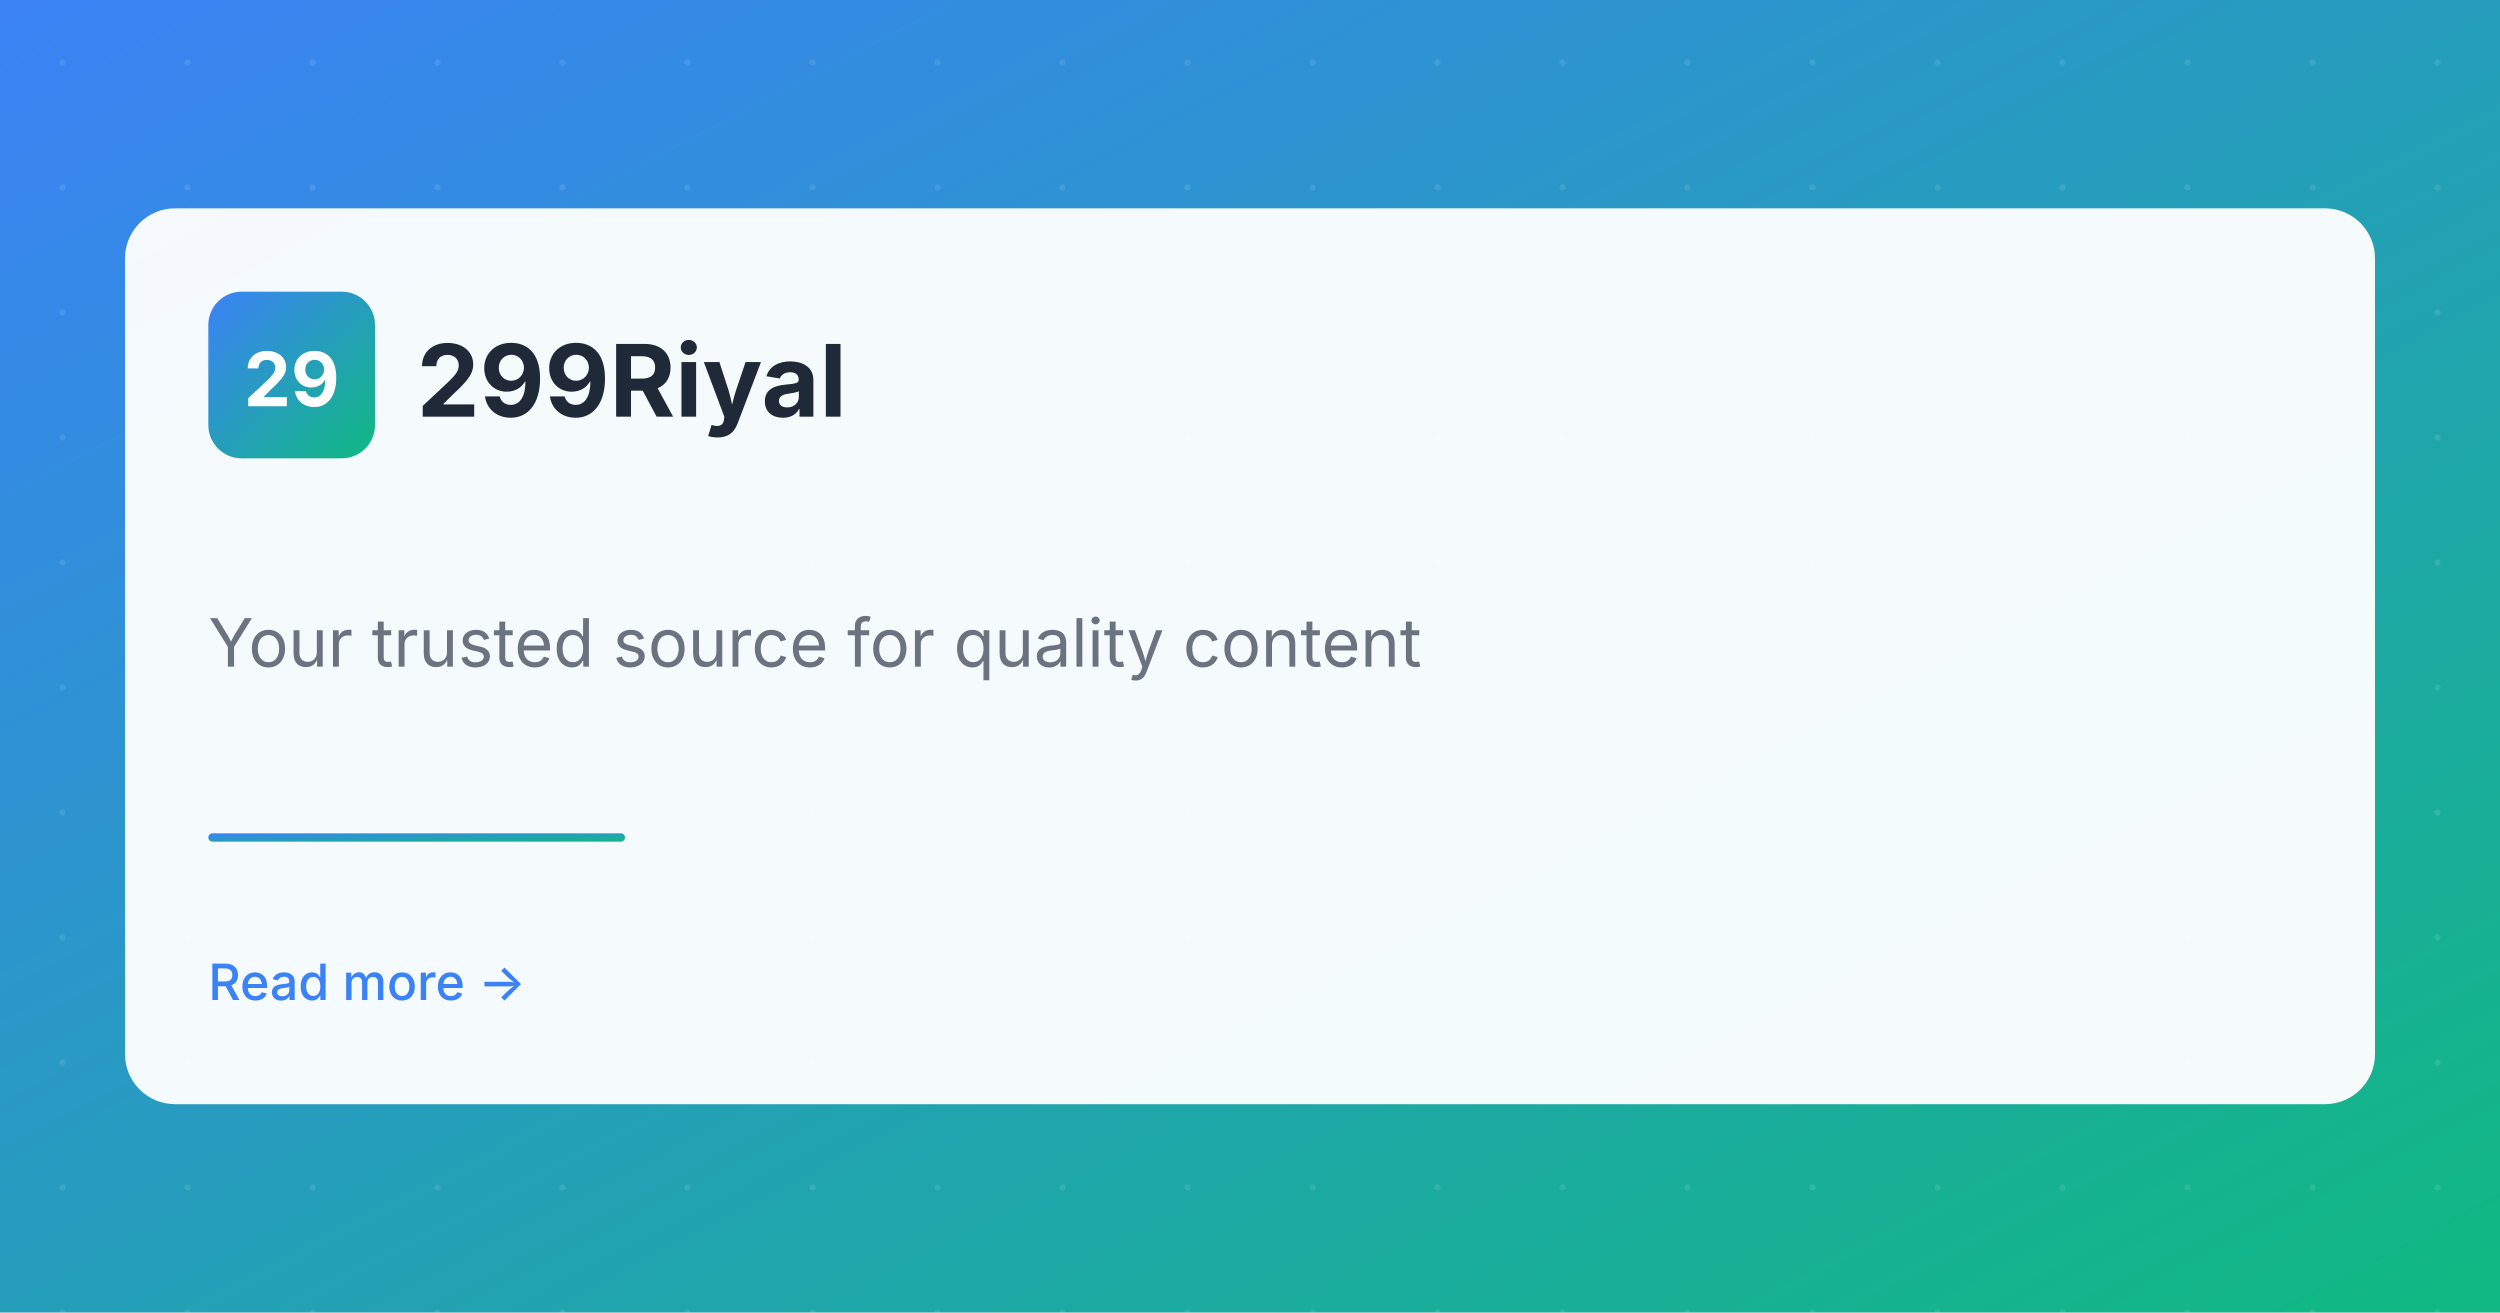
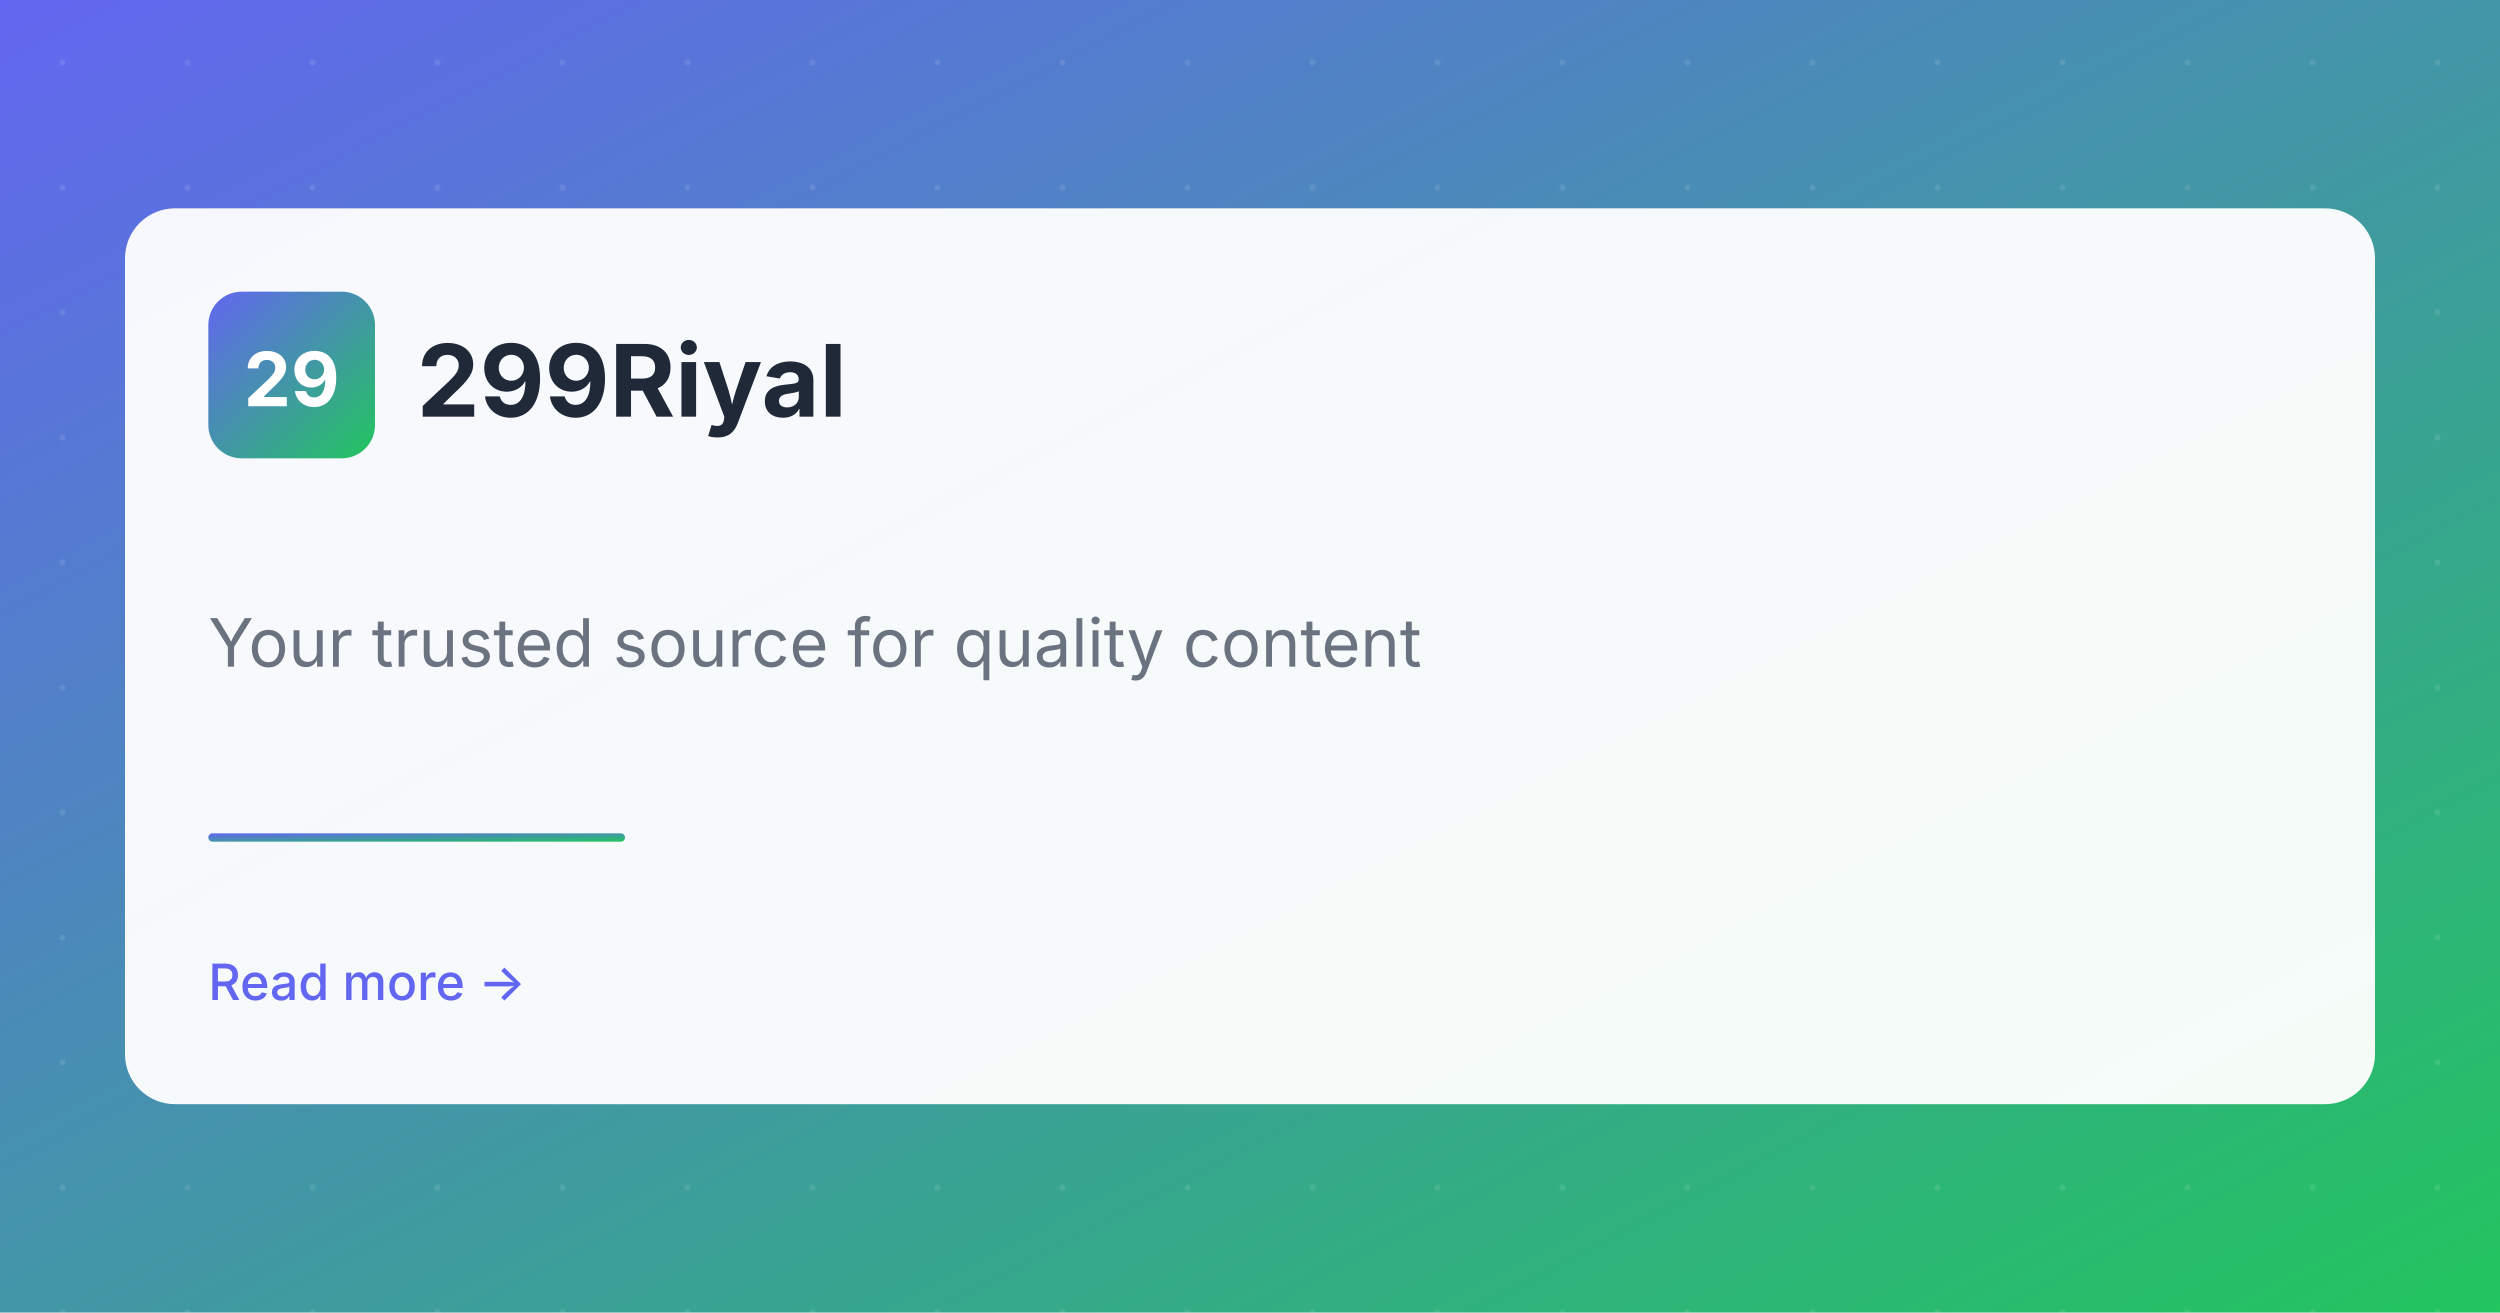
<svg xmlns="http://www.w3.org/2000/svg" viewBox="0 0 1200 630">
  <defs>
-     <linearGradient id="og-gradient-1766863023485" x1="0%" y1="0%" x2="100%" y2="100%">
-       <stop offset="0%" style="stop-color:#3b82f6" />
-       <stop offset="100%" style="stop-color:#10b981" />
+     <linearGradient id="og-gradient-1766863122344" x1="0%" y1="0%" x2="100%" y2="100%">
+       <stop offset="0%" style="stop-color:#6366f1" />
+       <stop offset="100%" style="stop-color:#22c55e" />
    </linearGradient>
    <pattern id="og-pattern" patternUnits="userSpaceOnUse" width="60" height="60">
      <circle cx="30" cy="30" r="1.5" fill="white" fill-opacity="0.1" />
    </pattern>
  </defs>
-   <rect width="1200" height="630" fill="url(#og-gradient-1766863023485)" />
+   <rect width="1200" height="630" fill="url(#og-gradient-1766863122344)" />
  <rect width="1200" height="630" fill="url(#og-pattern)" />
  <rect x="60" y="100" width="1080" height="430" rx="24" fill="white" fill-opacity="0.95" />
-   <rect x="100" y="140" width="80" height="80" rx="16" fill="url(#og-gradient-1766863023485)" />
+   <rect x="100" y="140" width="80" height="80" rx="16" fill="url(#og-gradient-1766863122344)" />
  <text x="140" y="195" text-anchor="middle" font-family="'Inter', sans-serif" font-size="36" font-weight="700" fill="white">29</text>
  <text x="200" y="200" font-family="'Inter', sans-serif" font-size="48" font-weight="700" fill="#1f2937">299Riyal</text>
  <text x="100" y="320" font-family="'Inter', sans-serif" font-size="32" font-weight="400" fill="#6b7280">Your trusted source for quality content</text>
-   <rect x="100" y="400" width="200" height="4" rx="2" fill="url(#og-gradient-1766863023485)" />
-   <text x="100" y="480" font-family="'Inter', sans-serif" font-size="24" font-weight="500" fill="#3b82f6">Read more →</text>
+   <rect x="100" y="400" width="200" height="4" rx="2" fill="url(#og-gradient-1766863122344)" />
+   <text x="100" y="480" font-family="'Inter', sans-serif" font-size="24" font-weight="500" fill="#6366f1">Read more →</text>
</svg>
